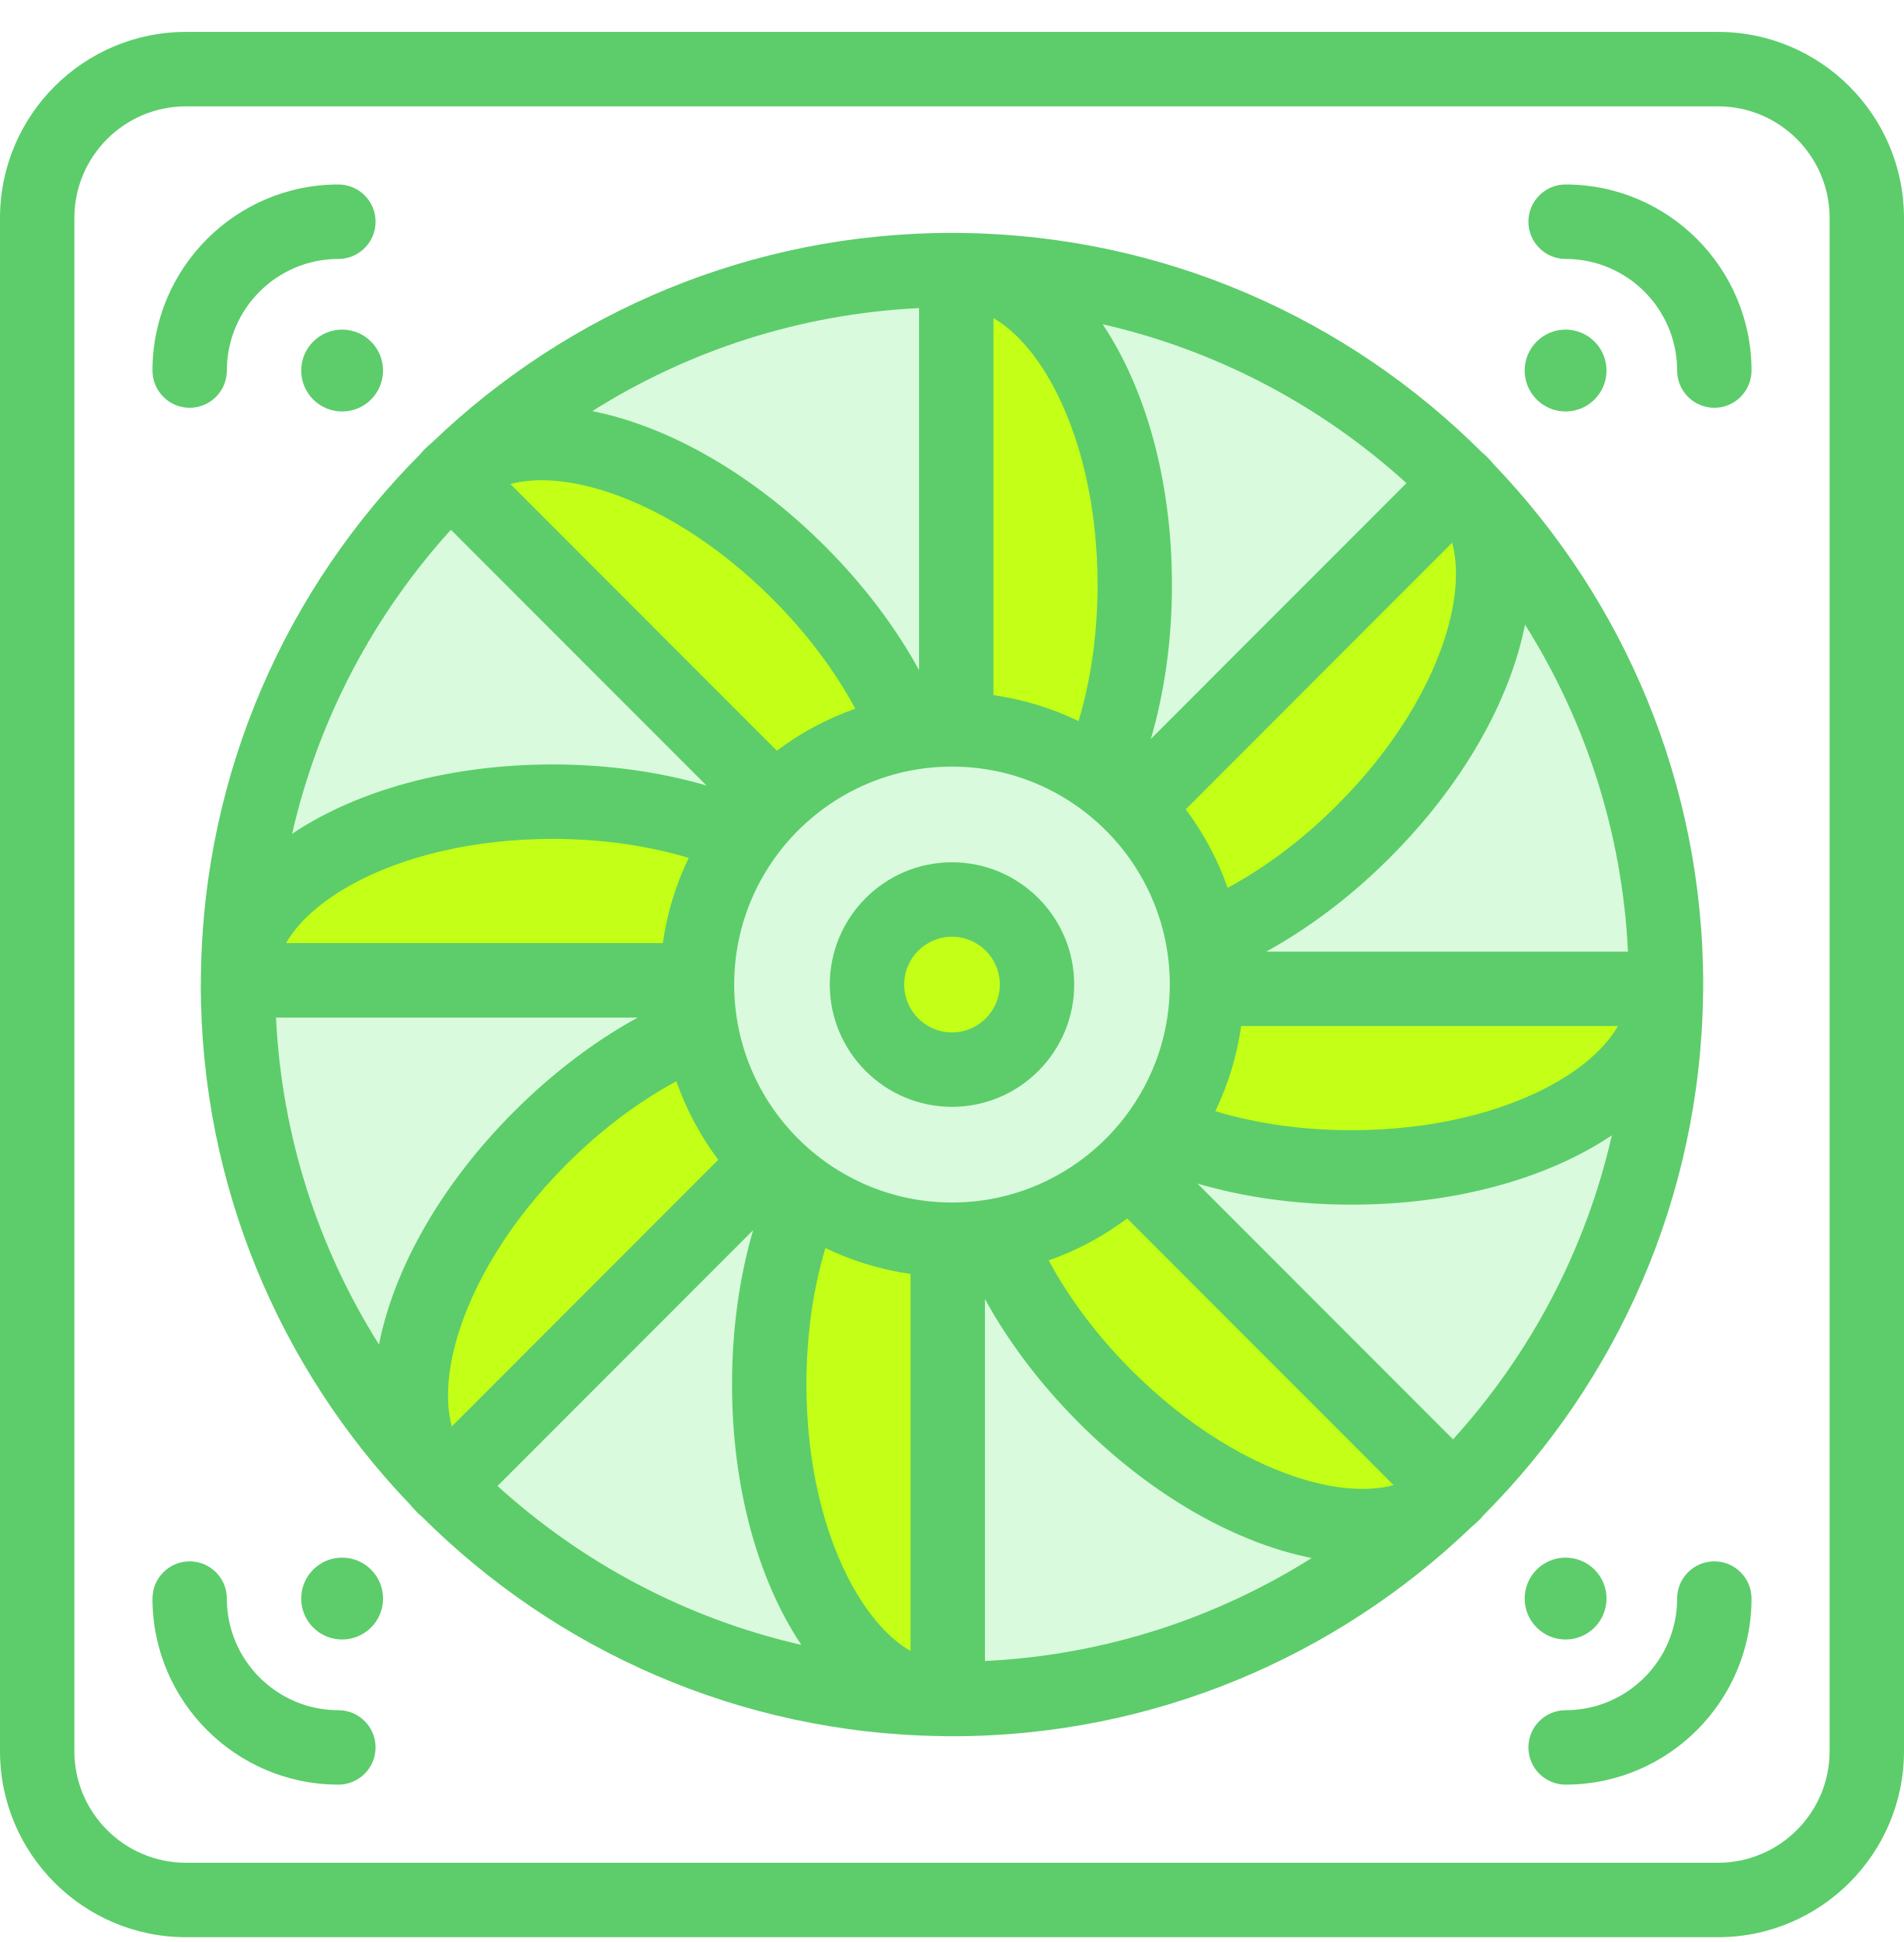
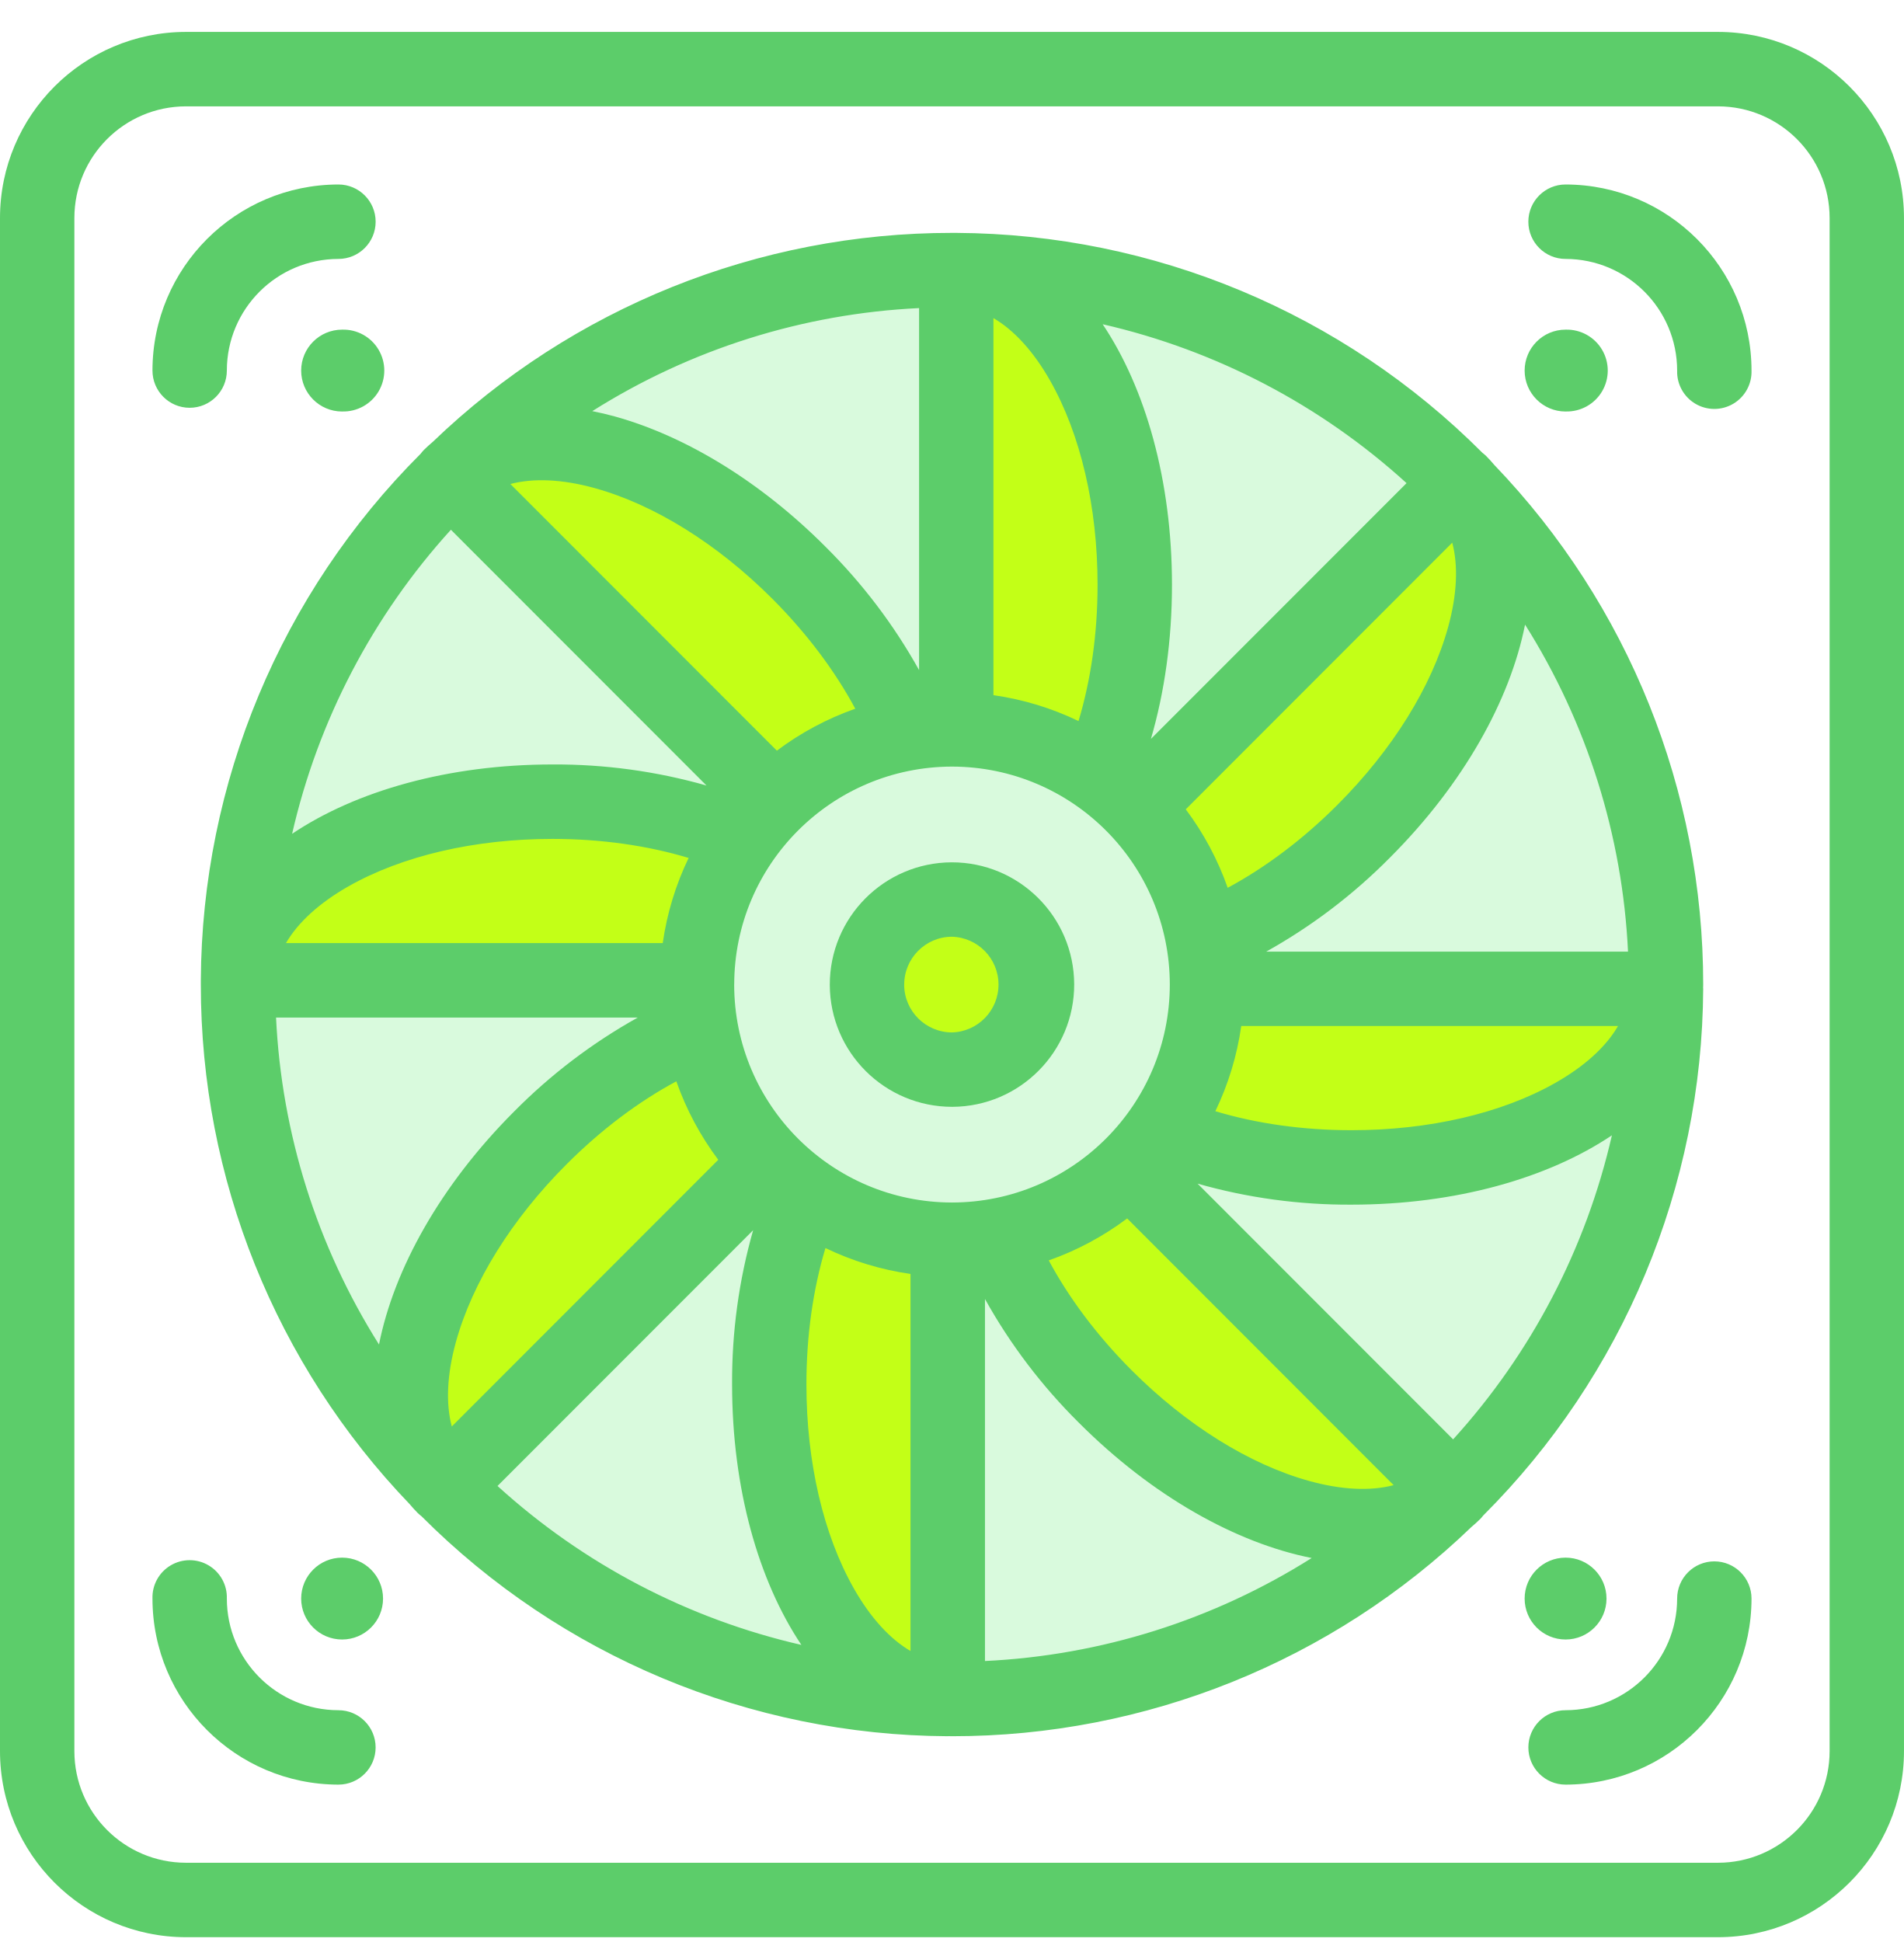
- <svg xmlns="http://www.w3.org/2000/svg" width="50" height="51" viewBox="0 0 50 51" fill="none">
-   <path d="M29.799 15.358C29.799 17.241 29.441 18.977 28.839 20.367C29.19 20.613 29.515 20.891 29.812 21.198L38.336 12.668C34.971 9.261 30.312 7.137 25.156 7.095C27.724 7.137 29.799 10.819 29.799 15.358Z" fill="#D9FADD" />
-   <path d="M14.188 29.884C15.519 28.552 16.999 27.578 18.406 27.021C18.34 26.642 18.303 26.254 18.303 25.856C18.303 25.819 18.306 25.782 18.306 25.744H6.251C6.251 25.782 6.25 25.819 6.25 25.856C6.25 30.983 8.305 35.628 11.635 39.015C9.846 37.169 10.98 33.094 14.188 29.884Z" fill="#D9FADD" />
-   <path d="M20.201 36.355C20.201 34.471 20.559 32.735 21.161 31.345C20.81 31.099 20.485 30.821 20.188 30.514L11.664 39.044C15.029 42.452 19.688 44.575 24.844 44.617C22.276 44.575 20.201 40.893 20.201 36.355Z" fill="#D9FADD" />
-   <path d="M20.975 15.037C22.306 16.369 23.279 17.849 23.836 19.258C24.214 19.192 24.603 19.155 25 19.155C25.038 19.155 25.075 19.157 25.112 19.158V7.094C25.074 7.094 25.037 7.093 25 7.093C19.877 7.093 15.235 9.15 11.851 12.482C13.696 10.691 17.767 11.826 20.975 15.037Z" fill="#D9FADD" />
-   <path d="M14.509 21.054C16.391 21.054 18.126 21.412 19.515 22.014C19.761 21.664 20.039 21.337 20.346 21.041L11.822 12.51C8.416 15.878 6.294 20.541 6.252 25.7C6.294 23.13 9.974 21.054 14.509 21.054Z" fill="#D9FADD" />
-   <path d="M35.491 30.659C33.609 30.659 31.874 30.3 30.485 29.698C30.239 30.049 29.961 30.375 29.654 30.672L38.178 39.202C41.584 35.834 43.706 31.172 43.748 26.012C43.706 28.582 40.026 30.659 35.491 30.659Z" fill="#D9FADD" />
-   <path d="M35.812 21.828C34.481 23.16 33.001 24.134 31.593 24.691C31.66 25.07 31.696 25.459 31.696 25.856C31.696 25.894 31.694 25.931 31.694 25.968H43.749C43.749 25.931 43.75 25.894 43.75 25.856C43.75 20.73 41.695 16.084 38.365 12.698C40.154 14.544 39.02 18.618 35.812 21.828Z" fill="#D9FADD" />
-   <path d="M29.025 36.676C27.694 35.344 26.721 33.863 26.164 32.454C25.786 32.521 25.397 32.557 25 32.557C24.962 32.557 24.926 32.555 24.888 32.555V44.618C24.926 44.618 24.963 44.62 25 44.62C30.123 44.62 34.765 42.563 38.149 39.23C36.304 41.021 32.233 39.886 29.025 36.676Z" fill="#D9FADD" />
-   <path d="M35.491 30.659C40.052 30.659 43.75 28.558 43.75 25.968H31.694C31.671 27.355 31.227 28.639 30.485 29.698C31.874 30.3 33.608 30.659 35.491 30.659Z" fill="#C3FF17" />
-   <path d="M35.812 21.828C39.037 18.601 40.168 14.499 38.337 12.668L29.812 21.199C30.722 22.14 31.358 23.346 31.594 24.691C33.001 24.134 34.481 23.16 35.812 21.828Z" fill="#C3FF17" />
-   <path d="M29.799 15.358C29.799 10.793 27.7 7.093 25.112 7.093V19.158C26.497 19.181 27.78 19.624 28.839 20.367C29.441 18.977 29.799 17.241 29.799 15.358Z" fill="#C3FF17" />
-   <path d="M20.975 15.037C17.75 11.809 13.651 10.678 11.821 12.509L20.346 21.041C21.286 20.13 22.492 19.494 23.836 19.258C23.279 17.849 22.306 16.369 20.975 15.037Z" fill="#C3FF17" />
-   <path d="M14.509 21.054C9.948 21.054 6.25 23.154 6.25 25.744H18.306C18.329 24.358 18.773 23.074 19.515 22.014C18.126 21.412 16.391 21.054 14.509 21.054Z" fill="#C3FF17" />
-   <path d="M14.188 29.884C10.963 33.111 9.832 37.213 11.663 39.045L20.188 30.514C19.278 29.573 18.642 28.366 18.407 27.021C16.999 27.578 15.519 28.552 14.188 29.884Z" fill="#C3FF17" />
-   <path d="M20.201 36.355C20.201 40.919 22.3 44.62 24.888 44.62V32.554C23.503 32.532 22.22 32.088 21.161 31.345C20.559 32.735 20.201 34.471 20.201 36.355Z" fill="#C3FF17" />
-   <path d="M29.025 36.676C32.25 39.903 36.349 41.035 38.179 39.203L29.654 30.672C28.714 31.582 27.508 32.218 26.164 32.454C26.721 33.863 27.694 35.344 29.025 36.676Z" fill="#C3FF17" />
-   <path d="M25 19.155C21.302 19.155 18.304 22.155 18.304 25.856C18.304 29.557 21.302 32.557 25 32.557C28.698 32.557 31.697 29.557 31.697 25.856C31.697 22.155 28.698 19.155 25 19.155Z" fill="#D9FADD" />
-   <path d="M25 28.09C26.233 28.09 27.232 27.09 27.232 25.856C27.232 24.622 26.233 23.622 25 23.622C23.767 23.622 22.768 24.622 22.768 25.856C22.768 27.09 23.767 28.09 25 28.09Z" fill="#C3FF17" />
-   <path d="M45.117 0.838H4.883C2.19 0.838 0 3.03 0 5.725V45.988C0 48.682 2.19 50.874 4.883 50.874H45.117C47.81 50.874 50 48.682 50 45.988V5.725C50 3.03 47.81 0.838 45.117 0.838ZM48.047 45.988C48.047 47.604 46.733 48.919 45.117 48.919H4.883C3.267 48.919 1.953 47.604 1.953 45.988V5.725C1.953 4.108 3.267 2.793 4.883 2.793H45.117C46.733 2.793 48.047 4.108 48.047 5.725V45.988Z" fill="#5CCD6A" />
-   <path d="M45.02 41.004C44.48 41.004 44.043 41.441 44.043 41.981C44.043 43.597 42.729 44.913 41.113 44.913C40.574 44.913 40.137 45.35 40.137 45.89C40.137 46.429 40.574 46.867 41.113 46.867C43.806 46.867 45.996 44.675 45.996 41.981C45.996 41.441 45.559 41.004 45.02 41.004Z" fill="#5CCD6A" />
-   <path d="M41.113 4.845C40.574 4.845 40.137 5.283 40.137 5.822C40.137 6.362 40.574 6.8 41.113 6.8C42.729 6.8 44.043 8.115 44.043 9.731C44.043 10.271 44.48 10.709 45.02 10.709C45.559 10.709 45.996 10.271 45.996 9.731C45.996 7.037 43.806 4.845 41.113 4.845Z" fill="#5CCD6A" />
-   <path d="M4.98 10.709C5.52 10.709 5.957 10.271 5.957 9.731C5.957 8.115 7.271 6.8 8.887 6.8C9.426 6.8 9.863 6.362 9.863 5.822C9.863 5.283 9.426 4.845 8.887 4.845C6.194 4.845 4.004 7.037 4.004 9.731C4.004 10.271 4.441 10.709 4.98 10.709Z" fill="#5CCD6A" />
-   <path d="M8.887 44.913C7.271 44.913 5.957 43.597 5.957 41.981C5.957 41.441 5.52 41.004 4.98 41.004C4.441 41.004 4.004 41.441 4.004 41.981C4.004 44.675 6.194 46.867 8.887 46.867C9.426 46.867 9.863 46.429 9.863 45.89C9.863 45.35 9.426 44.913 8.887 44.913Z" fill="#5CCD6A" />
-   <path d="M41.113 43.056C41.707 43.056 42.188 42.575 42.188 41.981C42.188 41.387 41.707 40.906 41.113 40.906C40.52 40.906 40.039 41.387 40.039 41.981C40.039 42.575 40.52 43.056 41.113 43.056Z" fill="#5CCD6A" />
-   <path d="M8.984 43.056C9.578 43.056 10.059 42.575 10.059 41.981C10.059 41.387 9.578 40.906 8.984 40.906C8.391 40.906 7.91 41.387 7.91 41.981C7.91 42.575 8.391 43.056 8.984 43.056Z" fill="#5CCD6A" />
-   <path d="M41.113 10.806C41.707 10.806 42.188 10.325 42.188 9.731C42.188 9.138 41.707 8.656 41.113 8.656C40.52 8.656 40.039 9.138 40.039 9.731C40.039 10.325 40.52 10.806 41.113 10.806Z" fill="#5CCD6A" />
-   <path d="M8.984 10.806C9.578 10.806 10.059 10.325 10.059 9.731C10.059 9.138 9.578 8.656 8.984 8.656C8.391 8.656 7.91 9.138 7.91 9.731C7.91 10.325 8.391 10.806 8.984 10.806Z" fill="#5CCD6A" />
-   <path d="M38.954 39.796C42.461 36.281 44.652 31.454 44.723 26.123C44.725 26.072 44.727 26.02 44.727 25.968C44.727 25.96 44.726 25.953 44.725 25.945C44.726 25.916 44.727 25.886 44.727 25.856C44.727 20.567 42.637 15.758 39.242 12.211C39.174 12.13 39.103 12.052 39.028 11.976C38.997 11.946 38.964 11.918 38.93 11.892C35.418 8.383 30.594 6.19 25.267 6.119C25.215 6.117 25.163 6.116 25.111 6.116C25.104 6.116 25.097 6.117 25.089 6.117C25.059 6.117 25.03 6.116 25 6.116C19.717 6.116 14.912 8.205 11.367 11.601C11.286 11.67 11.206 11.742 11.13 11.818C11.1 11.849 11.072 11.882 11.047 11.915C7.54 15.43 5.348 20.258 5.277 25.589C5.275 25.64 5.274 25.692 5.274 25.744C5.274 25.752 5.275 25.759 5.275 25.767C5.274 25.797 5.273 25.826 5.273 25.856C5.273 31.145 7.363 35.954 10.758 39.501C10.826 39.582 10.897 39.66 10.972 39.736C11.003 39.767 11.036 39.794 11.07 39.82C14.582 43.329 19.406 45.522 24.733 45.593C24.785 45.595 24.836 45.597 24.888 45.597C24.896 45.597 24.903 45.596 24.911 45.596C24.941 45.596 24.97 45.597 25 45.597C30.288 45.597 35.097 43.503 38.642 40.101C38.72 40.035 38.797 39.967 38.87 39.894C38.901 39.863 38.928 39.83 38.954 39.796ZM11.841 13.912L18.553 20.629C17.338 20.274 15.968 20.076 14.509 20.076C11.771 20.076 9.348 20.772 7.671 21.897C8.361 18.871 9.824 16.136 11.841 13.912ZM19.28 25.856C19.28 22.7 21.846 20.132 25 20.132C28.154 20.132 30.72 22.7 30.72 25.856C30.72 29.012 28.154 31.58 25 31.58C21.846 31.58 19.28 29.012 19.28 25.856ZM23.912 33.456V43.358C23.373 43.045 22.858 42.483 22.423 41.716C21.62 40.3 21.177 38.396 21.177 36.355C21.177 35.08 21.351 33.859 21.676 32.776C22.37 33.111 23.122 33.343 23.912 33.456ZM17.761 28.397C18.023 29.143 18.396 29.837 18.862 30.458L11.864 37.462C11.704 36.859 11.737 36.098 11.971 35.248C12.404 33.678 13.436 32.018 14.879 30.575C15.78 29.673 16.765 28.932 17.761 28.397ZM17.406 24.767H7.511C7.823 24.228 8.385 23.713 9.151 23.277C10.566 22.474 12.469 22.031 14.509 22.031C15.783 22.031 17.003 22.205 18.085 22.53C17.75 23.225 17.518 23.977 17.406 24.767ZM13.403 12.711C14.005 12.55 14.766 12.583 15.615 12.818C17.184 13.251 18.842 14.284 20.285 15.728C21.186 16.63 21.926 17.616 22.46 18.612C21.715 18.874 21.021 19.247 20.401 19.714L13.403 12.711ZM26.088 18.256V8.354C26.627 8.667 27.142 9.229 27.577 9.996C28.38 11.412 28.823 13.316 28.823 15.358C28.823 16.633 28.649 17.853 28.323 18.936C27.63 18.601 26.878 18.369 26.088 18.256ZM29.599 31.998L36.597 39.002C35.995 39.162 35.234 39.129 34.385 38.894C32.816 38.461 31.158 37.428 29.715 35.985C28.814 35.083 28.075 34.096 27.54 33.1C28.285 32.838 28.979 32.465 29.599 31.998ZM32.594 26.945H42.489C42.177 27.484 41.615 28 40.849 28.435C39.434 29.239 37.531 29.681 35.491 29.681C34.217 29.681 32.997 29.508 31.915 29.182C32.25 28.488 32.482 27.735 32.594 26.945ZM31.138 21.254L38.136 14.251C38.296 14.853 38.263 15.615 38.029 16.465C37.596 18.035 36.564 19.694 35.121 21.137C34.22 22.039 33.234 22.78 32.239 23.315C31.977 22.569 31.604 21.875 31.138 21.254ZM33.251 24.991C34.362 24.382 35.47 23.552 36.502 22.52C38.435 20.586 39.656 18.383 40.048 16.403C41.629 18.914 42.601 21.846 42.752 24.991H33.251ZM30.223 19.405C30.578 18.189 30.776 16.818 30.776 15.358C30.776 12.618 30.08 10.193 28.956 8.515C31.98 9.205 34.714 10.67 36.935 12.688L30.223 19.405ZM24.135 17.598C23.527 16.487 22.698 15.378 21.666 14.346C19.988 12.667 18.024 11.455 16.135 10.934C15.938 10.879 15.745 10.836 15.553 10.797C18.063 9.215 20.993 8.243 24.135 8.091V17.598ZM16.748 26.722C15.638 27.331 14.53 28.16 13.498 29.193C11.565 31.127 10.344 33.33 9.952 35.309C8.371 32.798 7.399 29.866 7.248 26.722H16.748ZM19.777 32.307C19.422 33.524 19.224 34.895 19.224 36.355C19.224 39.094 19.92 41.519 21.044 43.197C18.02 42.507 15.287 41.043 13.065 39.024L19.777 32.307ZM25.865 34.114C26.473 35.225 27.302 36.334 28.334 37.367C30.267 39.3 32.468 40.523 34.446 40.916C31.936 42.497 29.006 43.469 25.865 43.621V34.114ZM31.447 31.083C32.662 31.438 34.032 31.636 35.491 31.636C38.228 31.636 40.652 30.94 42.329 29.815C41.639 32.841 40.176 35.577 38.158 37.8L31.447 31.083Z" fill="#5CCD6A" />
-   <path d="M28.209 25.846C28.203 24.075 26.759 22.639 24.99 22.645C23.22 22.651 21.786 24.096 21.791 25.867C21.797 27.637 23.241 29.073 25.011 29.067C26.78 29.061 28.215 27.616 28.209 25.846ZM23.745 25.86C23.742 25.167 24.304 24.602 24.996 24.6C25.689 24.597 26.253 25.159 26.256 25.852C26.258 26.545 25.697 27.11 25.004 27.113C24.312 27.115 23.747 26.553 23.745 25.86Z" fill="#5CCD6A" />
+ <svg xmlns="http://www.w3.org/2000/svg" width="50" height="51" fill="none">
+   <path d="M29.8 15.358c0 1.883-.359 3.619-.96 5.009.35.246.675.524.972.831l8.524-8.53a18.684 18.684 0 00-13.18-5.573c2.568.042 4.643 3.724 4.643 8.263zM14.188 29.884c1.331-1.332 2.81-2.306 4.218-2.863a6.744 6.744 0 01-.102-1.165l.002-.112H6.251l-.001.112c0 5.127 2.055 9.772 5.385 13.159-1.79-1.846-.655-5.92 2.553-9.131zm6.012 6.471c0-1.884.359-3.62.96-5.01a6.735 6.735 0 01-.972-.831l-8.524 8.53a18.684 18.684 0 0013.18 5.574c-2.568-.043-4.643-3.725-4.643-8.263zm.775-21.318c1.331 1.332 2.304 2.812 2.861 4.22A6.734 6.734 0 0125 19.156c.038 0 .075.002.112.003V7.094L25 7.093a18.682 18.682 0 00-13.15 5.389c1.846-1.791 5.917-.656 9.125 2.555zm-6.466 6.017c1.882 0 3.617.358 5.006.96.245-.35.524-.677.83-.973l-8.523-8.53a18.71 18.71 0 00-5.57 13.19c.042-2.571 3.722-4.647 8.257-4.647zm20.982 9.605c-1.882 0-3.617-.359-5.006-.961-.246.35-.524.677-.83.974l8.523 8.53a18.71 18.71 0 005.57-13.19c-.042 2.57-3.722 4.647-8.257 4.647zm.321-8.831c-1.331 1.332-2.81 2.306-4.218 2.863.066.379.102.768.102 1.165l-.002.112h12.055l.001-.112c0-5.126-2.055-9.772-5.385-13.158 1.79 1.846.655 5.92-2.553 9.13zm-6.787 14.848c-1.331-1.332-2.304-2.813-2.861-4.222a6.724 6.724 0 01-1.164.103l-.112-.002v12.063l.112.002c5.123 0 9.765-2.057 13.15-5.39-1.846 1.791-5.917.656-9.125-2.554z" fill="#D9FADD" />
+   <path d="M35.491 30.659c4.561 0 8.259-2.1 8.259-4.691H31.694a6.67 6.67 0 01-1.209 3.73c1.39.602 3.123.96 5.006.96zm.321-8.831c3.225-3.227 4.356-7.329 2.525-9.16l-8.525 8.53a6.682 6.682 0 011.782 3.493c1.407-.557 2.887-1.53 4.218-2.863zm-6.012-6.47c0-4.565-2.1-8.265-4.688-8.265v12.065a6.66 6.66 0 013.727 1.21c.602-1.39.96-3.127.96-5.01zm-8.825-.321c-3.225-3.228-7.324-4.36-9.154-2.528l8.525 8.532a6.674 6.674 0 013.49-1.783c-.557-1.409-1.53-2.89-2.86-4.221zm-6.466 6.017c-4.561 0-8.259 2.1-8.259 4.69h12.056a6.671 6.671 0 011.209-3.73c-1.39-.602-3.124-.96-5.006-.96zm-.321 8.83c-3.225 3.227-4.356 7.329-2.525 9.16l8.525-8.53a6.682 6.682 0 01-1.781-3.493c-1.408.557-2.888 1.53-4.219 2.863zm6.012 6.471c0 4.564 2.1 8.265 4.688 8.265V32.553a6.658 6.658 0 01-3.727-1.209c-.602 1.39-.96 3.126-.96 5.01zm8.825.321c3.225 3.227 7.324 4.359 9.154 2.527l-8.525-8.531a6.674 6.674 0 01-3.49 1.782c.557 1.409 1.53 2.89 2.86 4.222z" fill="#C3FF17" />
+   <path d="M25 19.155c-3.698 0-6.696 3-6.696 6.701A6.699 6.699 0 0025 32.557a6.7 6.7 0 006.697-6.7A6.699 6.699 0 0025 19.154z" fill="#D9FADD" />
+   <path d="M25 28.09a2.233 2.233 0 100-4.466 2.233 2.233 0 000 4.466z" fill="#C3FF17" />
+   <path d="M45.117.838H4.883A4.89 4.89 0 000 5.725v40.263a4.89 4.89 0 004.883 4.886h40.234A4.89 4.89 0 0050 45.988V5.725A4.89 4.89 0 0045.117.838zm2.93 45.15a2.934 2.934 0 01-2.93 2.931H4.883a2.934 2.934 0 01-2.93-2.931V5.725a2.934 2.934 0 012.93-2.932h40.234a2.934 2.934 0 012.93 2.932v40.263z" fill="#5CCD6A" />
+   <path d="M45.02 41.004a.977.977 0 00-.977.977 2.934 2.934 0 01-2.93 2.932.977.977 0 000 1.954 4.89 4.89 0 004.883-4.886.977.977 0 00-.977-.977zM41.113 4.845a.977.977 0 000 1.955 2.934 2.934 0 012.93 2.931.977.977 0 101.953 0 4.89 4.89 0 00-4.883-4.886zM4.98 10.709c.54 0 .977-.438.977-.978A2.934 2.934 0 018.887 6.8a.977.977 0 000-1.955 4.89 4.89 0 00-4.883 4.886c0 .54.437.978.976.978zm3.907 34.204a2.934 2.934 0 01-2.93-2.932.977.977 0 10-1.953 0 4.89 4.89 0 004.883 4.886.977.977 0 000-1.954zm32.226-1.857a1.074 1.074 0 100-2.15 1.074 1.074 0 000 2.15zm-32.129 0a1.075 1.075 0 100-2.15 1.075 1.075 0 000 2.15zm32.129-32.25a1.075 1.075 0 100-2.149 1.075 1.075 0 000 2.15zm-32.129 0a1.075 1.075 0 100-2.149 1.075 1.075 0 000 2.15zm29.97 28.99a19.685 19.685 0 005.773-13.828l-.002-.023.002-.089a19.68 19.68 0 00-5.485-13.645 3.71 3.71 0 00-.214-.235.977.977 0 00-.098-.084 19.657 19.657 0 00-13.819-5.776H25a19.65 19.65 0 00-13.633 5.486c-.081.068-.16.14-.237.216a.973.973 0 00-.083.098 19.685 19.685 0 00-5.773 13.828v.113A19.68 19.68 0 0010.757 39.5c.068.081.139.16.214.235.031.03.064.058.098.084a19.657 19.657 0 0013.818 5.777l.023-.002.089.002A19.65 19.65 0 0038.642 40.1c.078-.066.155-.134.228-.207a.99.99 0 00.084-.098zM11.841 13.912l6.712 6.717a14.487 14.487 0 00-4.044-.553c-2.738 0-5.161.696-6.838 1.821a17.763 17.763 0 014.17-7.985zm7.44 11.944A5.728 5.728 0 0125 20.132a5.728 5.728 0 015.72 5.724A5.728 5.728 0 0125 31.58a5.728 5.728 0 01-5.72-5.724zm4.63 7.6v9.902c-.538-.313-1.053-.875-1.488-1.642-.803-1.416-1.246-3.32-1.246-5.361 0-1.275.174-2.496.5-3.579a7.61 7.61 0 002.235.68zm-6.15-5.059c.262.746.635 1.44 1.101 2.061l-6.998 7.004c-.16-.603-.127-1.364.107-2.214.433-1.57 1.465-3.23 2.908-4.673.901-.902 1.886-1.643 2.882-2.178zm-.355-3.63H7.51c.312-.539.874-1.054 1.64-1.49 1.415-.803 3.318-1.246 5.358-1.246 1.274 0 2.494.174 3.576.5a7.623 7.623 0 00-.68 2.236zm-4.003-12.056c.602-.16 1.363-.128 2.212.107 1.569.433 3.227 1.466 4.67 2.91.9.902 1.64 1.888 2.175 2.884a7.659 7.659 0 00-2.059 1.102l-6.998-7.003zm12.685 5.545V8.354c.539.313 1.054.875 1.489 1.642.803 1.416 1.246 3.32 1.246 5.362 0 1.275-.174 2.495-.5 3.578a7.61 7.61 0 00-2.235-.68zM29.6 31.998l6.998 7.004c-.602.16-1.363.127-2.212-.108-1.569-.433-3.227-1.466-4.67-2.91-.9-.901-1.64-1.888-2.175-2.884a7.665 7.665 0 002.059-1.102zm2.995-5.053h9.895c-.312.54-.874 1.055-1.64 1.49-1.415.804-3.318 1.246-5.358 1.246-1.274 0-2.494-.173-3.576-.499a7.617 7.617 0 00.68-2.237zm-1.456-5.691l6.998-7.003c.16.602.127 1.364-.107 2.214-.433 1.57-1.465 3.229-2.908 4.672-.901.902-1.887 1.643-2.882 2.178a7.673 7.673 0 00-1.101-2.061zm2.113 3.737a14.506 14.506 0 003.251-2.471c1.933-1.934 3.154-4.137 3.546-6.117a17.678 17.678 0 012.704 8.588h-9.5zm-3.028-5.586c.355-1.216.553-2.587.553-4.047 0-2.74-.696-5.165-1.82-6.843a17.742 17.742 0 017.98 4.173l-6.713 6.717zm-6.088-1.807a14.508 14.508 0 00-2.47-3.252c-1.677-1.679-3.641-2.89-5.53-3.412a8.453 8.453 0 00-.582-.137 17.648 17.648 0 018.582-2.706v9.507zm-7.387 9.124a14.5 14.5 0 00-3.25 2.47c-1.933 1.935-3.154 4.138-3.546 6.117a17.678 17.678 0 01-2.704-8.587h9.5zm3.029 5.585a14.519 14.519 0 00-.553 4.048c0 2.739.696 5.164 1.82 6.843a17.742 17.742 0 01-7.98-4.174l6.713-6.717zm6.088 1.807a14.504 14.504 0 002.47 3.253c1.931 1.933 4.133 3.156 6.11 3.549a17.648 17.648 0 01-8.58 2.705v-9.507zm5.582-3.03a14.49 14.49 0 004.044.552c2.737 0 5.161-.696 6.838-1.821a17.763 17.763 0 01-4.17 7.985l-6.712-6.717z" fill="#5CCD6A" />
+   <path d="M28.209 25.846a3.214 3.214 0 00-3.22-3.2 3.213 3.213 0 00-3.198 3.22 3.214 3.214 0 003.22 3.201 3.214 3.214 0 003.198-3.221zm-4.464.014a1.257 1.257 0 011.251-1.26 1.257 1.257 0 01.008 2.513 1.258 1.258 0 01-1.26-1.253z" fill="#5CCD6A" />
</svg>
